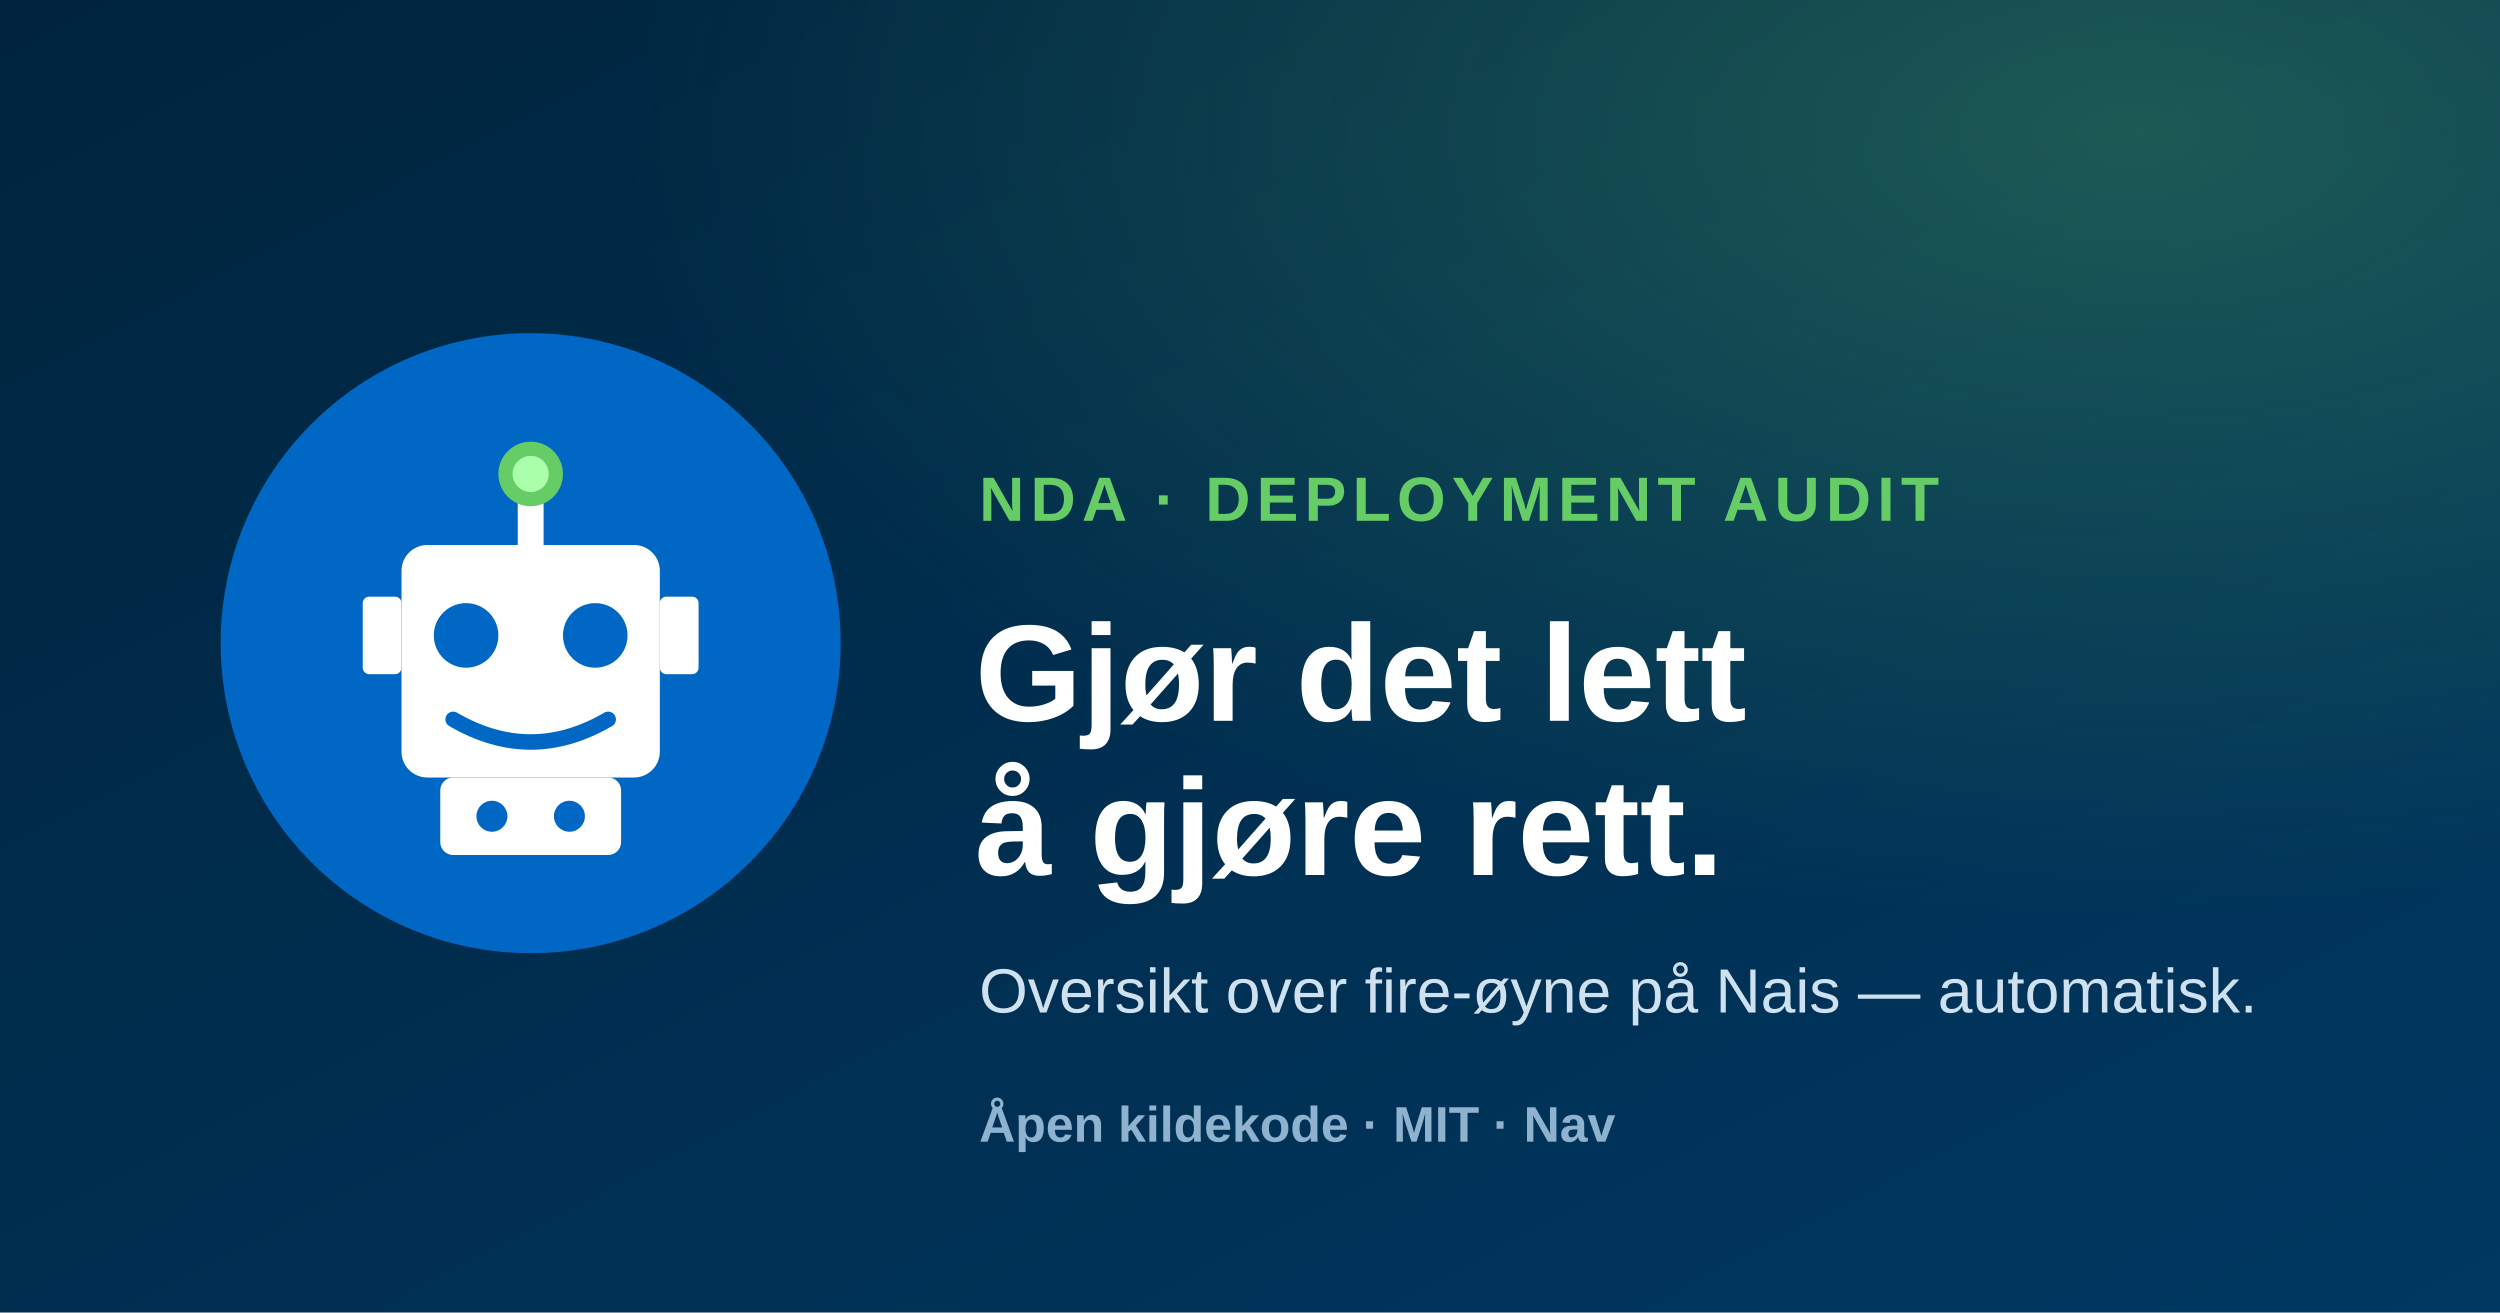
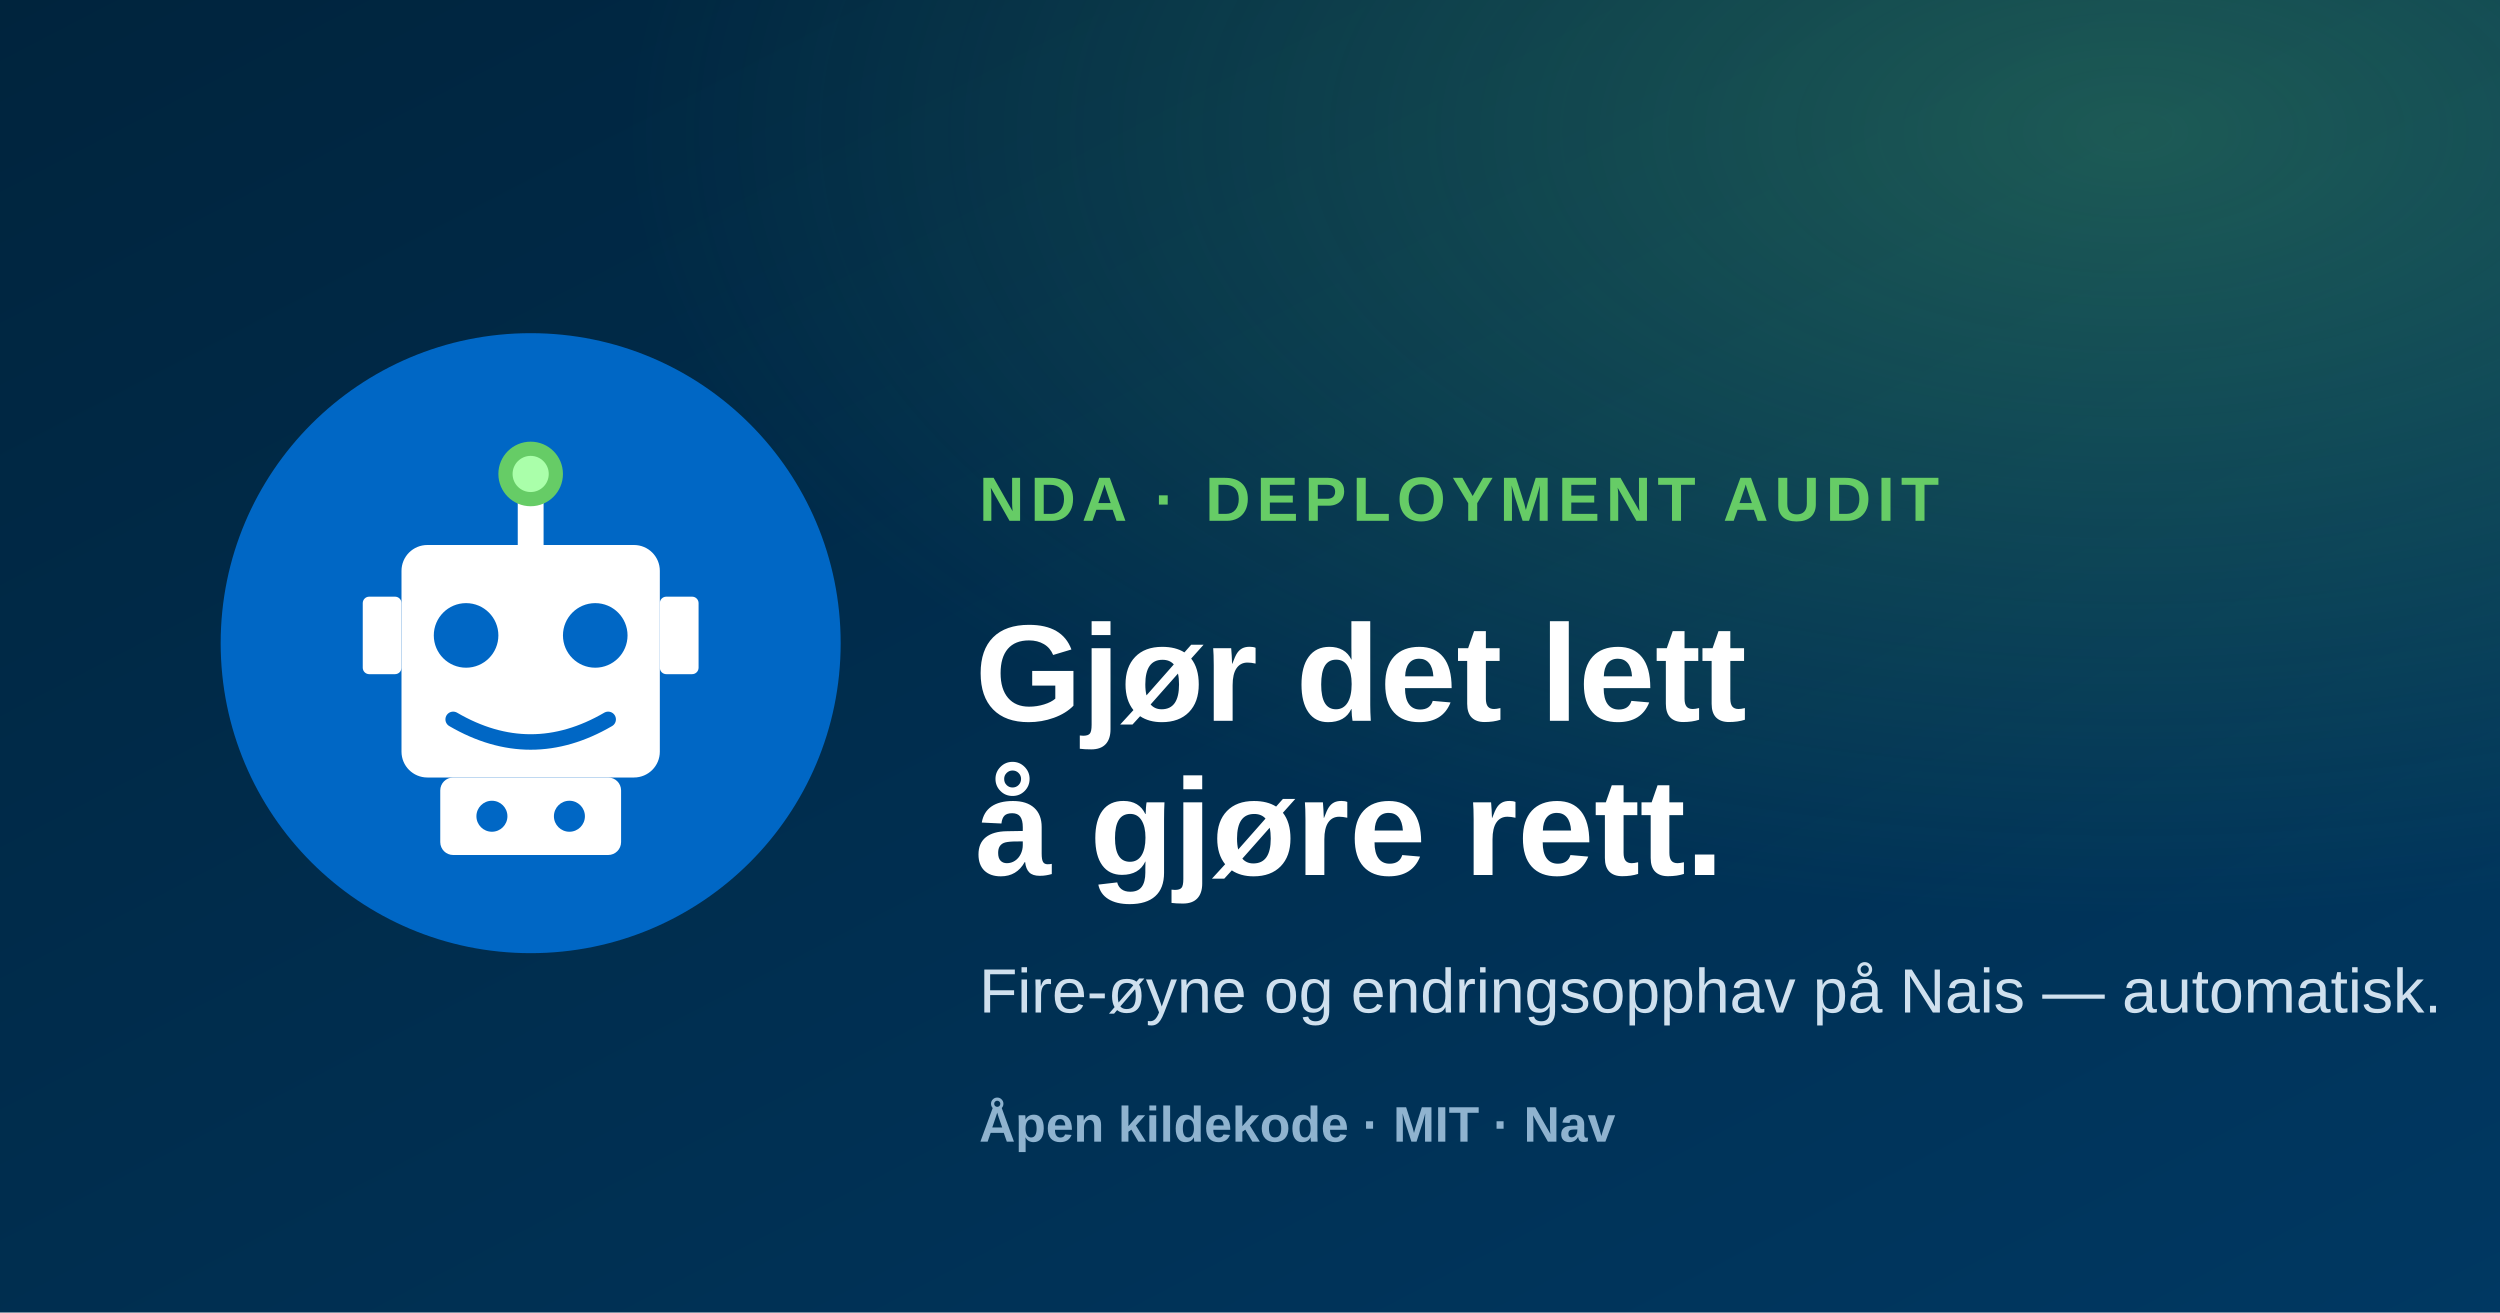
<svg xmlns="http://www.w3.org/2000/svg" width="1200" height="630" viewBox="0 0 1200 630">
  <defs>
    <linearGradient id="bg" x1="0" y1="0" x2="1" y2="1">
      <stop offset="0" stop-color="#00243d" />
      <stop offset="1" stop-color="#003862" />
    </linearGradient>
    <radialGradient id="glow" cx="0.85" cy="0.1" r="0.6">
      <stop offset="0" stop-color="#66cc66" stop-opacity="0.28" />
      <stop offset="1" stop-color="#66cc66" stop-opacity="0" />
    </radialGradient>
  </defs>
  <rect width="1200" height="630" fill="url(#bg)" />
  <rect width="1200" height="630" fill="url(#glow)" />
  <g transform="translate(96, 150) scale(0.62)">
    <circle cx="256" cy="256" r="240" fill="#0067c5" />
    <rect x="156" y="180" width="200" height="180" rx="20" fill="#ffffff" />
    <circle cx="206" cy="250" r="25" fill="#0067c5" />
    <circle cx="306" cy="250" r="25" fill="#0067c5" />
    <path d="M196 315 Q256 350 316 315" stroke="#0067c5" stroke-width="12" stroke-linecap="round" fill="none" />
    <rect x="246" y="140" width="20" height="50" fill="#ffffff" />
    <circle cx="256" cy="125" r="25" fill="#66cc66" />
    <circle cx="256" cy="125" r="14" fill="#aaffaa" />
    <rect x="126" y="220" width="30" height="60" rx="5" fill="#ffffff" />
    <rect x="356" y="220" width="30" height="60" rx="5" fill="#ffffff" />
    <rect x="186" y="360" width="140" height="60" rx="10" fill="#ffffff" />
    <circle cx="226" cy="390" r="12" fill="#0067c5" />
    <circle cx="286" cy="390" r="12" fill="#0067c5" />
  </g>
  <g font-family="'Source Sans Pro', 'Helvetica Neue', Arial, sans-serif">
    <text x="470" y="250" fill="#66cc66" font-size="30" font-weight="700" letter-spacing="3">NDA · DEPLOYMENT AUDIT</text>
    <text x="468" y="346" fill="#ffffff" font-size="66" font-weight="700">Gjør det lett</text>
    <text x="468" y="420" fill="#ffffff" font-size="66" font-weight="700">å gjøre rett.</text>
-     <text x="470" y="486" fill="#cfe0ee" font-size="30" font-weight="400">Oversikt over fire-øyne på Nais — automatisk.</text>
+     <text x="470" y="486" fill="#cfe0ee" font-size="30" font-weight="400">Fire-øyne og endringsopphav på Nais — automatisk.</text>
    <text x="470" y="548" fill="#8fb3cf" font-size="24" font-weight="600">Åpen kildekode · MIT · Nav</text>
  </g>
</svg>
